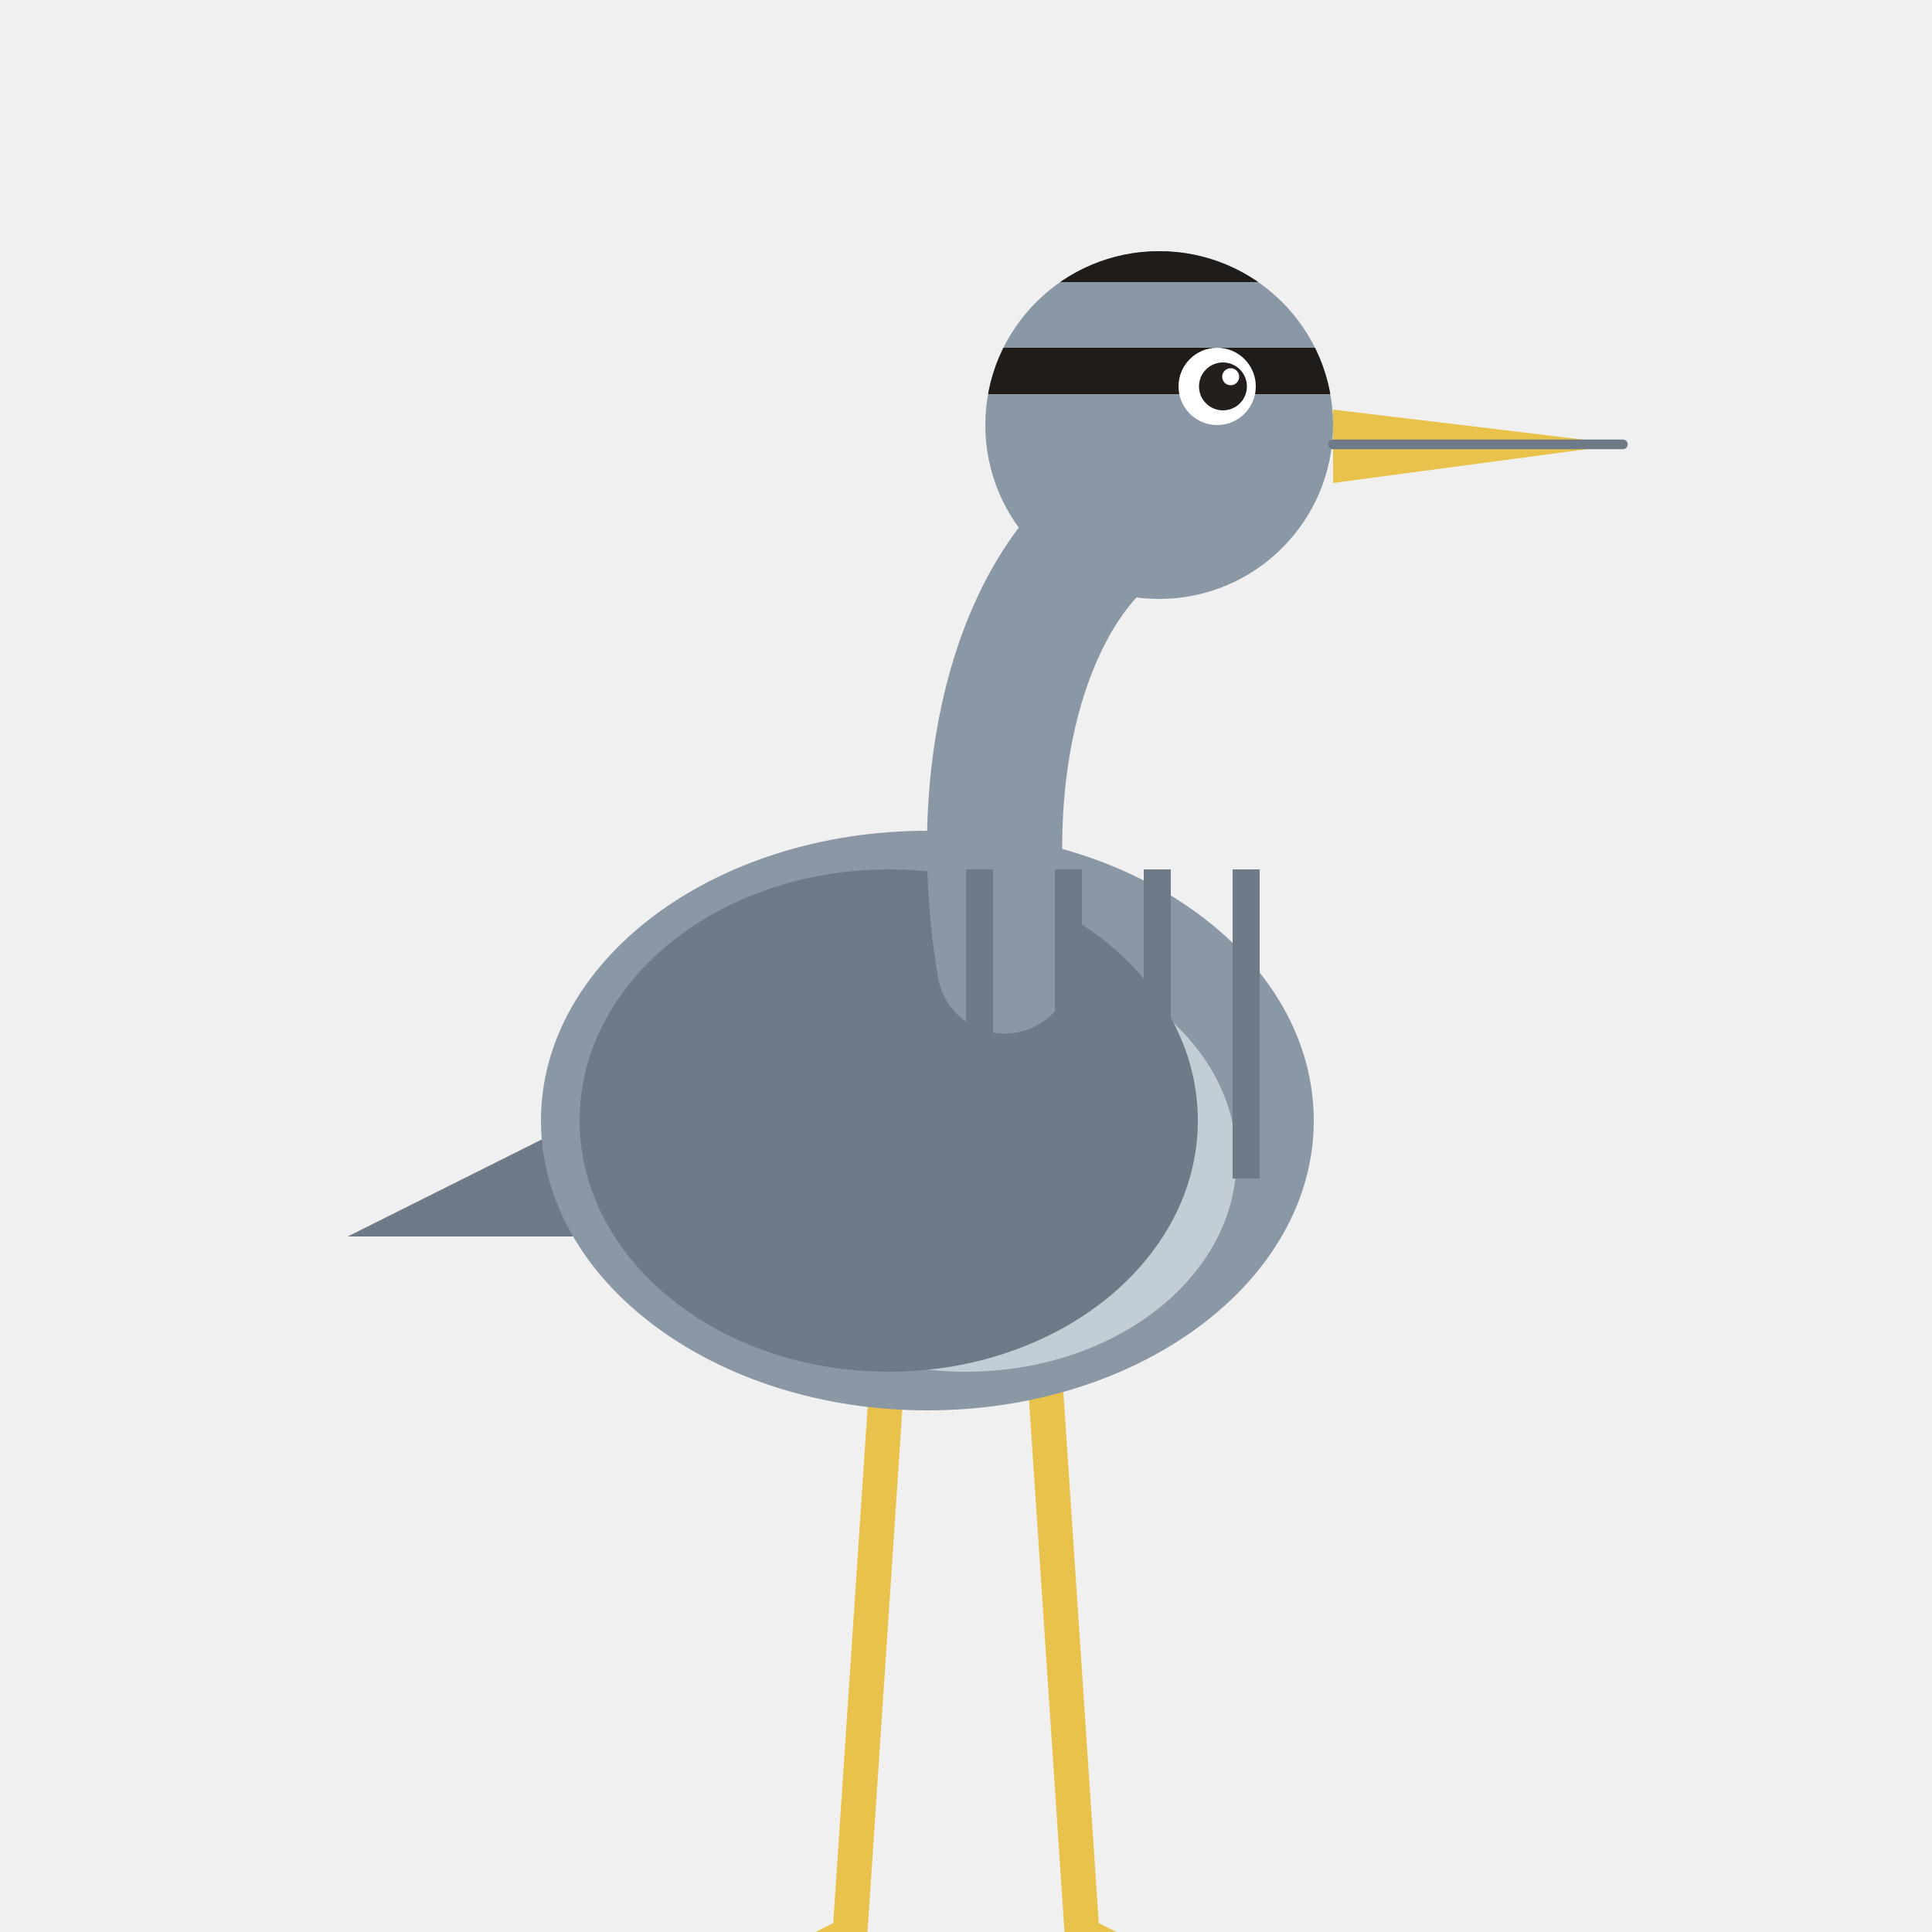
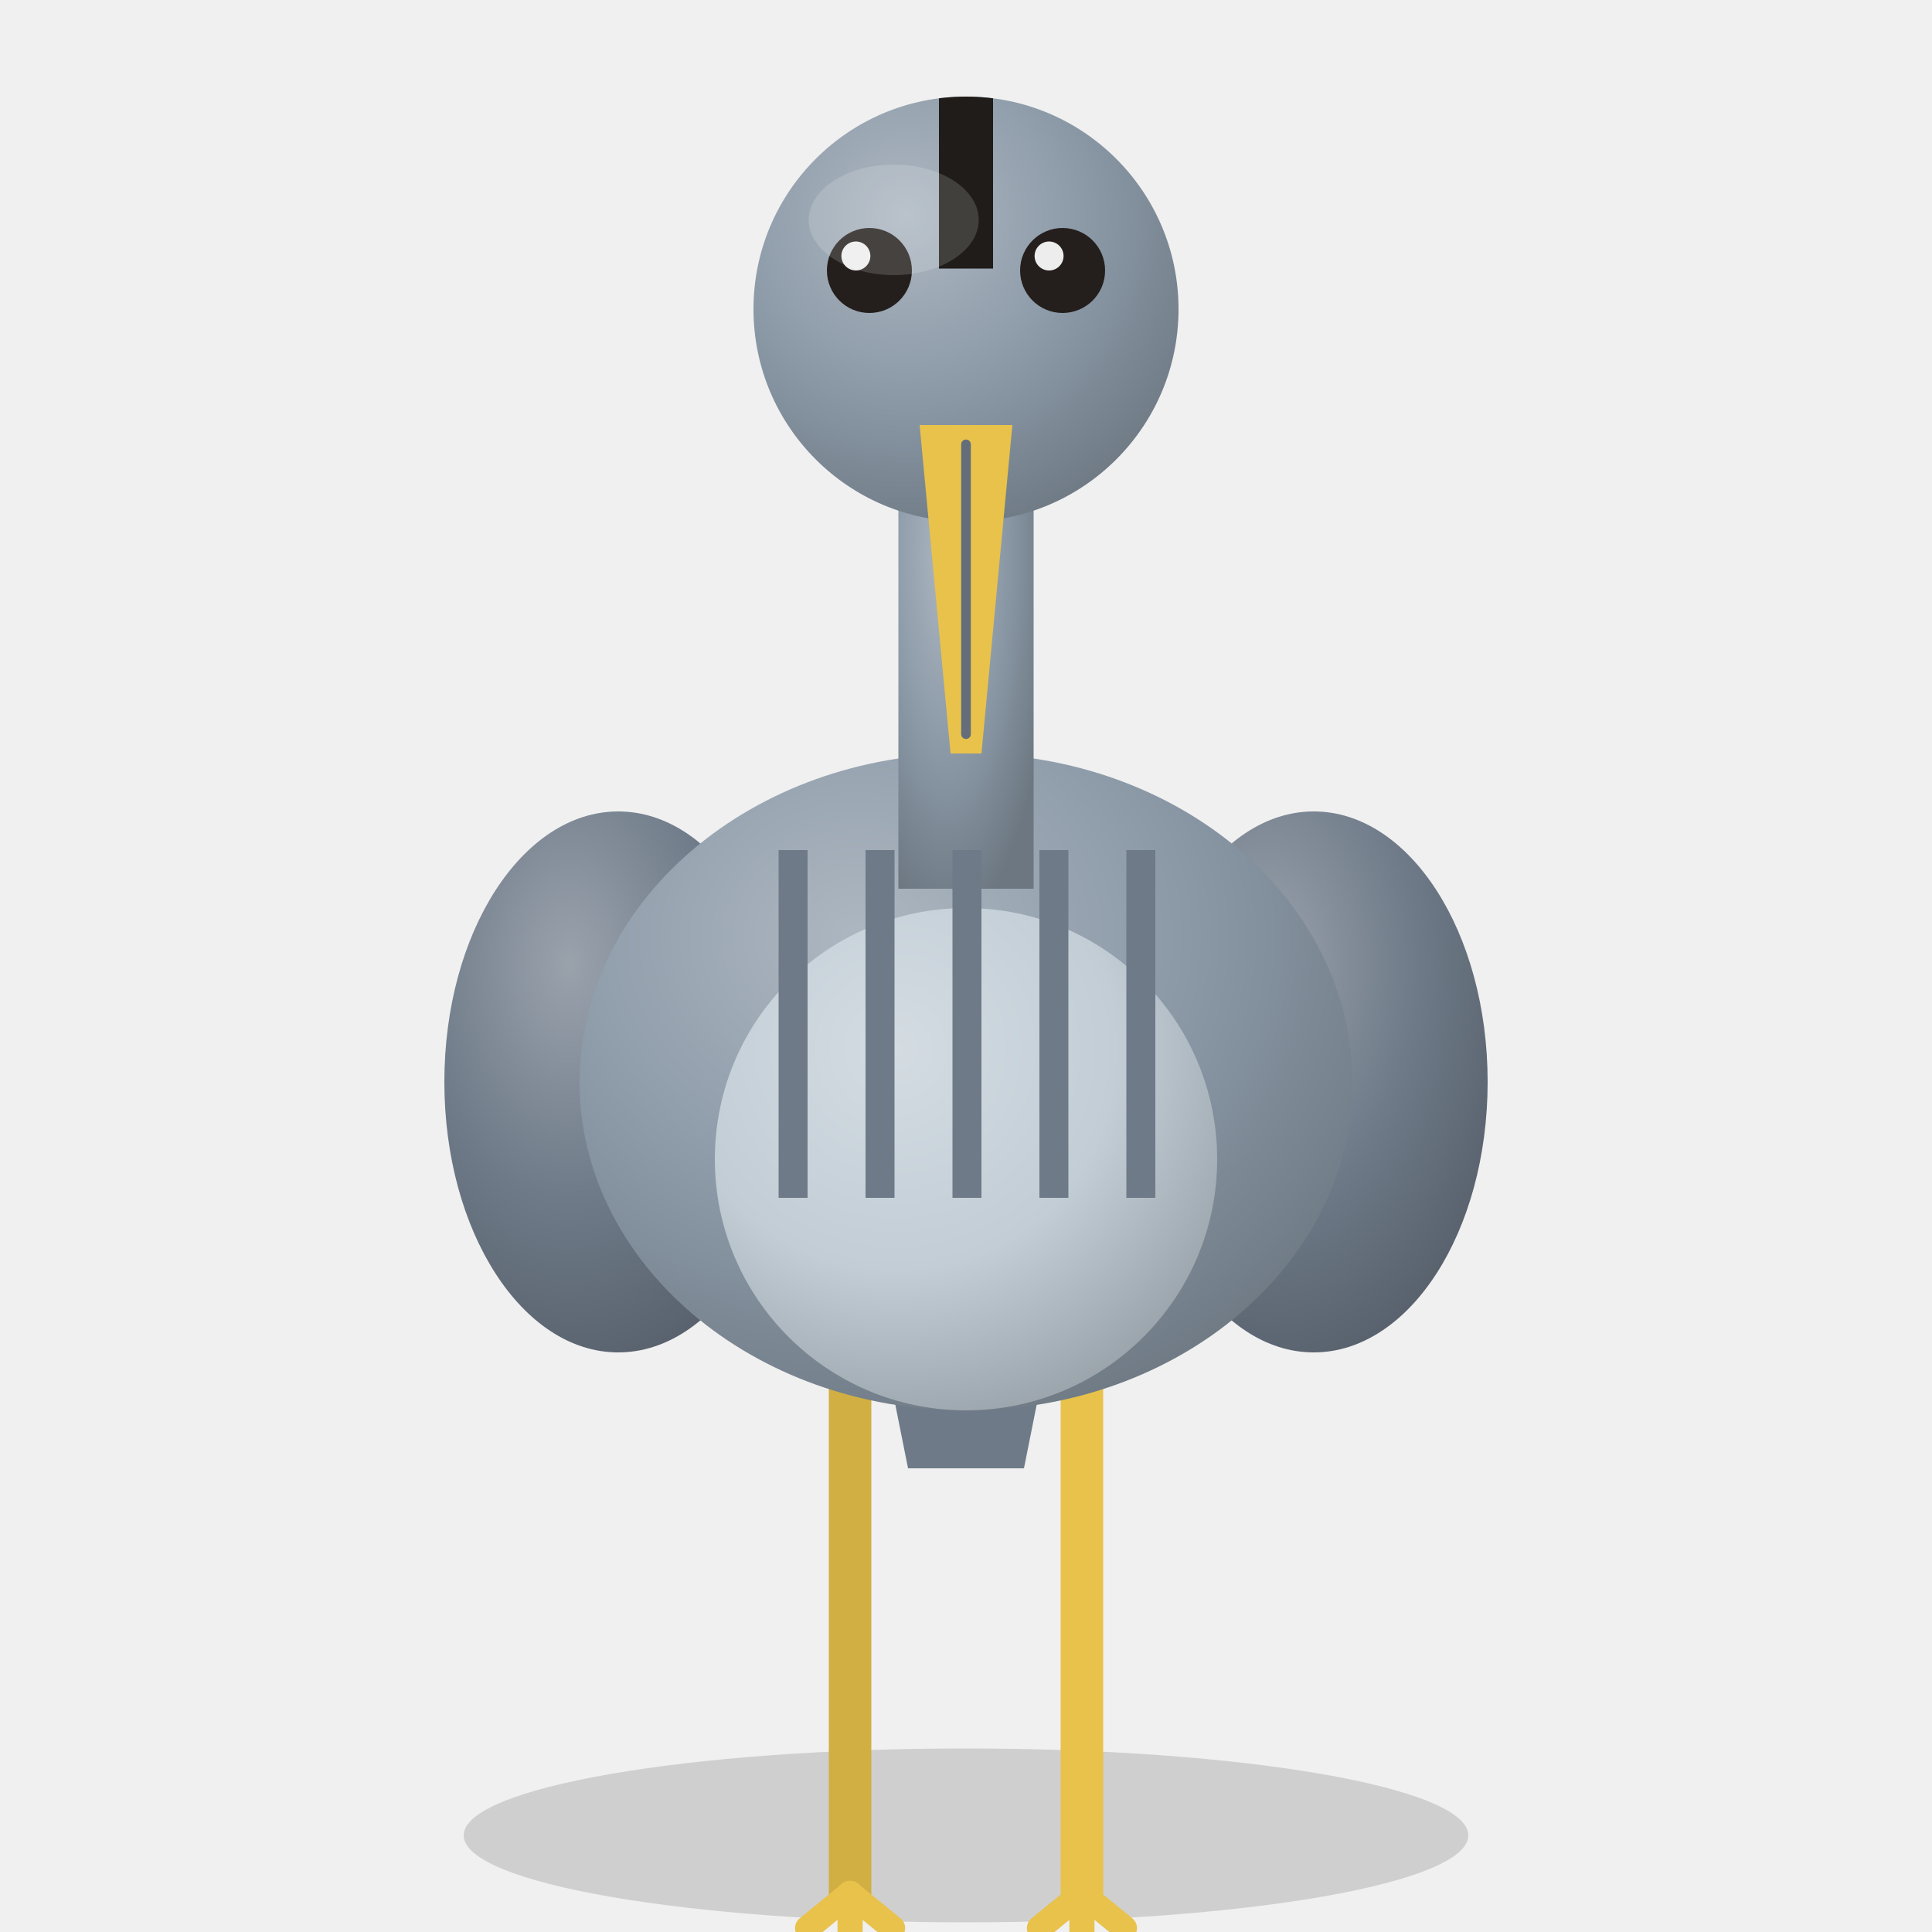
<svg xmlns="http://www.w3.org/2000/svg" width="512" height="512" viewBox="0 0 100 100" role="img" aria-label="Great Blue Heron">
  <defs>
+     <radialGradient id="bggreatblueheron" cx="36%" cy="28%" r="80%">
+       <stop offset="0%" stop-color="#adb7c1" />
+       <stop offset="55%" stop-color="#8a98a6" />
+       <stop offset="100%" stop-color="#6c7781" />
+     </radialGradient>
+     <radialGradient id="hdgreatblueheron" cx="36%" cy="28%" r="80%">
+       <stop offset="0%" stop-color="#adb7c1" />
+       <stop offset="55%" stop-color="#8a98a6" />
+       <stop offset="100%" stop-color="#6c7781" />
+     </radialGradient>
+     <radialGradient id="blgreatblueheron" cx="36%" cy="28%" r="80%">
+       <stop offset="0%" stop-color="#d4dce2" />
+       <stop offset="55%" stop-color="#c2cdd6" />
+       <stop offset="100%" stop-color="#97a0a7" />
+     </radialGradient>
+     <radialGradient id="wggreatblueheron" cx="36%" cy="28%" r="80%">
+       <stop offset="0%" stop-color="#9aa2ac" />
+       <stop offset="55%" stop-color="#6e7a88" />
+       <stop offset="100%" stop-color="#565f6a" />
+     </radialGradient>
    <clipPath id="hgreatblueheron">
-       <circle cx="60" cy="22" r="9" />
+       <circle cx="50" cy="16" r="11" />
    </clipPath>
    <clipPath id="bgreatblueheron">
-       <ellipse cx="48" cy="58" rx="20" ry="15" />
-       <ellipse cx="58" cy="50" rx="14" ry="16" />
+       <ellipse cx="50" cy="56" rx="20" ry="17" />
    </clipPath>
    <clipPath id="wgreatblueheron">
-       <ellipse cx="46" cy="58" rx="16" ry="13" />
+       <ellipse cx="32" cy="56" rx="9" ry="14" />
+       <ellipse cx="68" cy="56" rx="9" ry="14" />
    </clipPath>
  </defs>
-   <line x1="46" y1="70" x2="44" y2="100" stroke="#e8c24a" stroke-width="1.8" stroke-linecap="round" />
-   <line x1="44" y1="100" x2="40" y2="102" stroke="#e8c24a" stroke-width="1.6" stroke-linecap="round" />
-   <line x1="54" y1="70" x2="56" y2="100" stroke="#e8c24a" stroke-width="1.8" stroke-linecap="round" />
-   <line x1="56" y1="100" x2="60" y2="102" stroke="#e8c24a" stroke-width="1.6" stroke-linecap="round" />
-   <path d="M30 58 L18 64 L30 64 Z" fill="#6e7a88" />
-   <ellipse cx="48" cy="58" rx="20" ry="15" fill="#8a98a6" />
-   <ellipse cx="50" cy="60" rx="14" ry="11" fill="#c2cdd6" />
-   <ellipse cx="46" cy="58" rx="16" ry="13" fill="#6e7a88" />
-   <path d="M52 50 C50 38 54 28 60 26" fill="none" stroke="#8a98a6" stroke-width="7" stroke-linecap="round" />
-   <circle cx="60" cy="22" r="9" fill="#8a98a6" />
-   <rect x="50" y="12" width="20" height="2.6" fill="#1f1c19" clip-path="url(#hgreatblueheron)" />
-   <rect x="50" y="18" width="20" height="2.4" fill="#1f1c19" clip-path="url(#hgreatblueheron)" />
-   <rect x="50" y="45" width="1.4" height="16" fill="#6e7a88" clip-path="url(#bgreatblueheron)" />
-   <rect x="54.6" y="45" width="1.4" height="16" fill="#6e7a88" clip-path="url(#bgreatblueheron)" />
-   <rect x="59.2" y="45" width="1.4" height="16" fill="#6e7a88" clip-path="url(#bgreatblueheron)" />
-   <rect x="63.8" y="45" width="1.4" height="16" fill="#6e7a88" clip-path="url(#bgreatblueheron)" />
-   <path d="M69 21.2 L84 23 L69 25 Z" fill="#e8c24a" />
-   <line x1="69" y1="23" x2="84" y2="23" stroke="#6e7a88" stroke-width="0.5" stroke-linecap="round" />
+   <ellipse cx="50" cy="95" rx="26" ry="4.5" fill="#000" opacity="0.14" />
+   <line x1="44" y1="70" x2="44" y2="98" stroke="#d1af43" stroke-width="2.2" stroke-linecap="round" />
+   <line x1="56" y1="70" x2="56" y2="98" stroke="#e8c24a" stroke-width="2.2" stroke-linecap="round" />
+   <line x1="44" y1="98" x2="41.8" y2="99.8" stroke="#e8c24a" stroke-width="1.3" stroke-linecap="round" />
+   <line x1="44" y1="98" x2="44" y2="100" stroke="#e8c24a" stroke-width="1.3" stroke-linecap="round" />
+   <line x1="44" y1="98" x2="46.2" y2="99.8" stroke="#e8c24a" stroke-width="1.3" stroke-linecap="round" />
+   <line x1="56" y1="98" x2="53.8" y2="99.8" stroke="#e8c24a" stroke-width="1.3" stroke-linecap="round" />
+   <line x1="56" y1="98" x2="56" y2="100" stroke="#e8c24a" stroke-width="1.3" stroke-linecap="round" />
+   <line x1="56" y1="98" x2="58.2" y2="99.8" stroke="#e8c24a" stroke-width="1.3" stroke-linecap="round" />
+   <path d="M45 66 L55 66 L53 76 L47 76 Z" fill="#6e7a88" />
+   <ellipse cx="32" cy="56" rx="9" ry="14" fill="url(#wggreatblueheron)" />
+   <ellipse cx="68" cy="56" rx="9" ry="14" fill="url(#wggreatblueheron)" />
+   <ellipse cx="50" cy="56" rx="20" ry="17" fill="url(#bggreatblueheron)" />
+   <ellipse cx="50" cy="60" rx="13" ry="13" fill="url(#blgreatblueheron)" />
+   <rect x="46.5" y="22" width="7" height="24" fill="url(#hdgreatblueheron)" />
+   <circle cx="50" cy="16" r="11" fill="url(#hdgreatblueheron)" />
+   <rect x="48.6" y="4" width="2.8" height="9.9" fill="#1f1c19" clip-path="url(#hgreatblueheron)" />
+   <rect x="40.3" y="44" width="1.5" height="18" fill="#6e7a88" clip-path="url(#bgreatblueheron)" />
+   <rect x="44.8" y="44" width="1.5" height="18" fill="#6e7a88" clip-path="url(#bgreatblueheron)" />
+   <rect x="49.3" y="44" width="1.5" height="18" fill="#6e7a88" clip-path="url(#bgreatblueheron)" />
+   <rect x="53.8" y="44" width="1.5" height="18" fill="#6e7a88" clip-path="url(#bgreatblueheron)" />
+   <rect x="58.3" y="44" width="1.5" height="18" fill="#6e7a88" clip-path="url(#bgreatblueheron)" />
+   <path d="M47.6 22 L52.4 22 L50.8 39 L49.2 39 Z" fill="#e8c24a" />
+   <line x1="50" y1="23" x2="50" y2="38" stroke="#636e7a" stroke-width="0.5" stroke-linecap="round" />
  <g>
-     <circle cx="63" cy="20" r="2" fill="#fff" />
-     <circle cx="63.3" cy="20" r="1.24" fill="#241f1c" />
-     <circle cx="63.7" cy="19.5" r="0.44" fill="#fff" />
+     <circle cx="45" cy="14" r="2.2" fill="#241f1c" />
+     <circle cx="44.3" cy="13.25" r="0.75" fill="#fff" opacity="0.92" />
+     <circle cx="55" cy="14" r="2.2" fill="#241f1c" />
+     <circle cx="54.3" cy="13.25" r="0.75" fill="#fff" opacity="0.92" />
  </g>
+   <ellipse cx="46.26" cy="11.38" rx="4.4" ry="2.86" fill="#fff" opacity="0.16" />
</svg>
